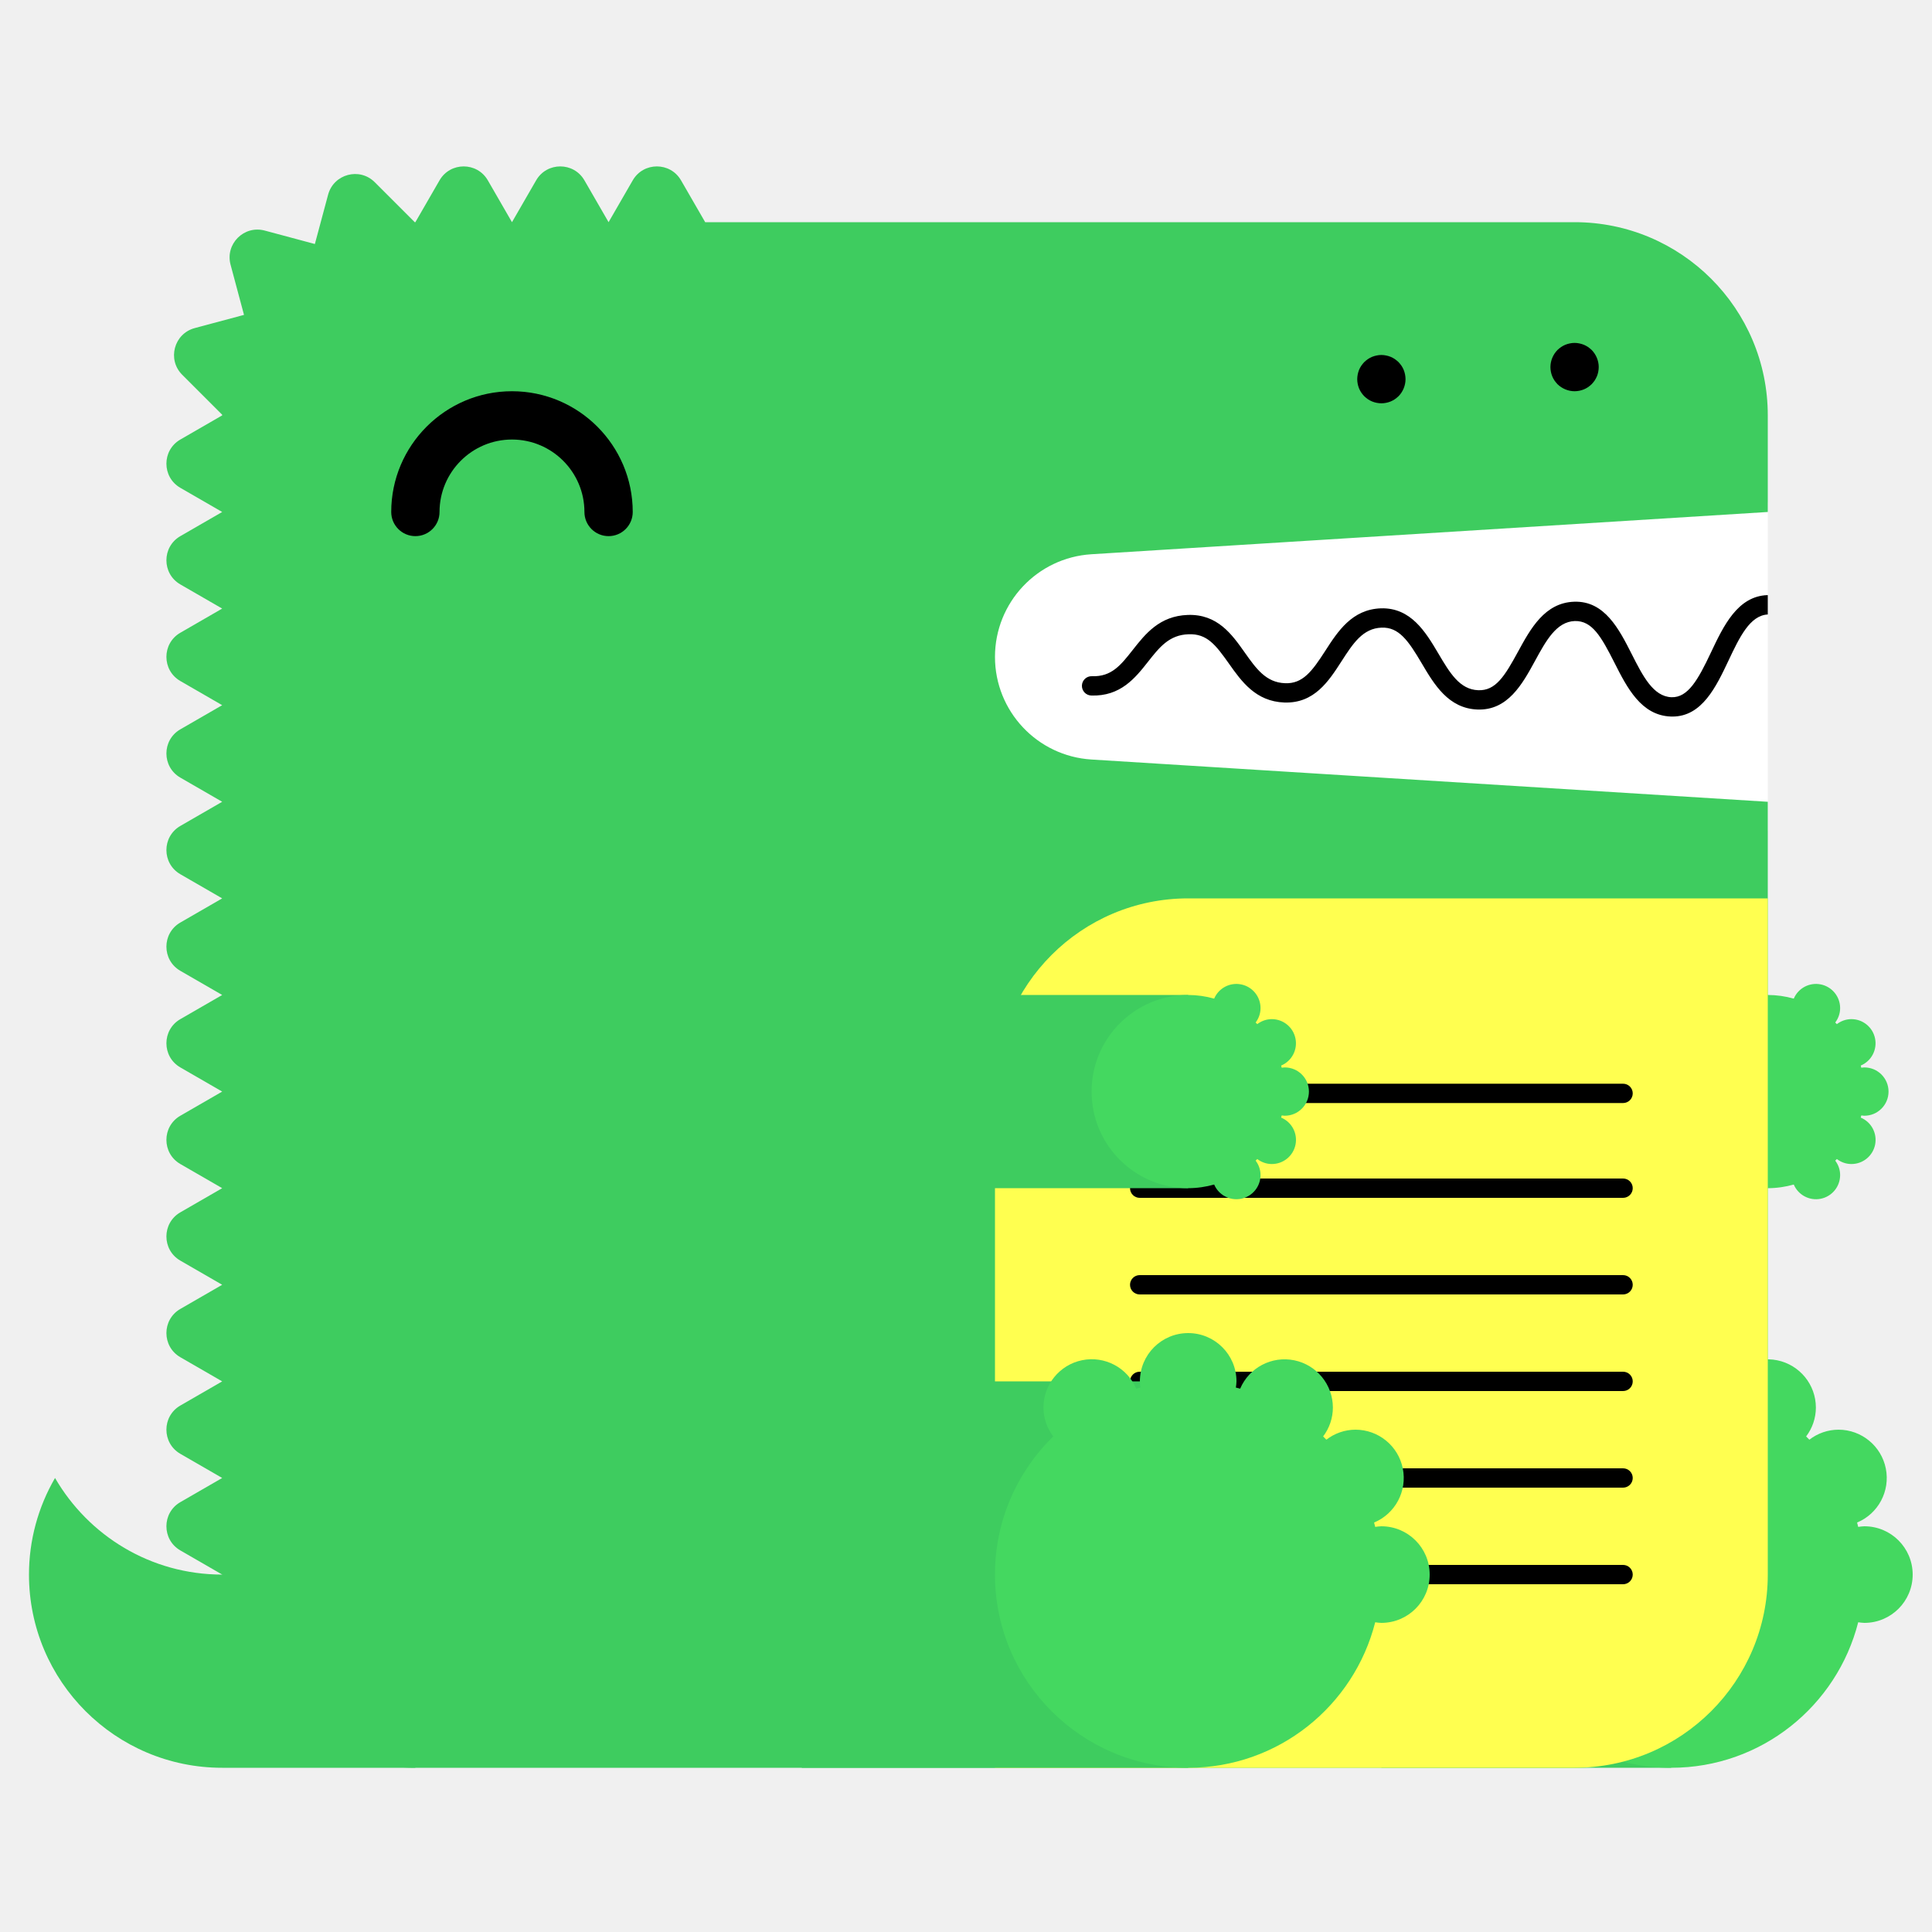
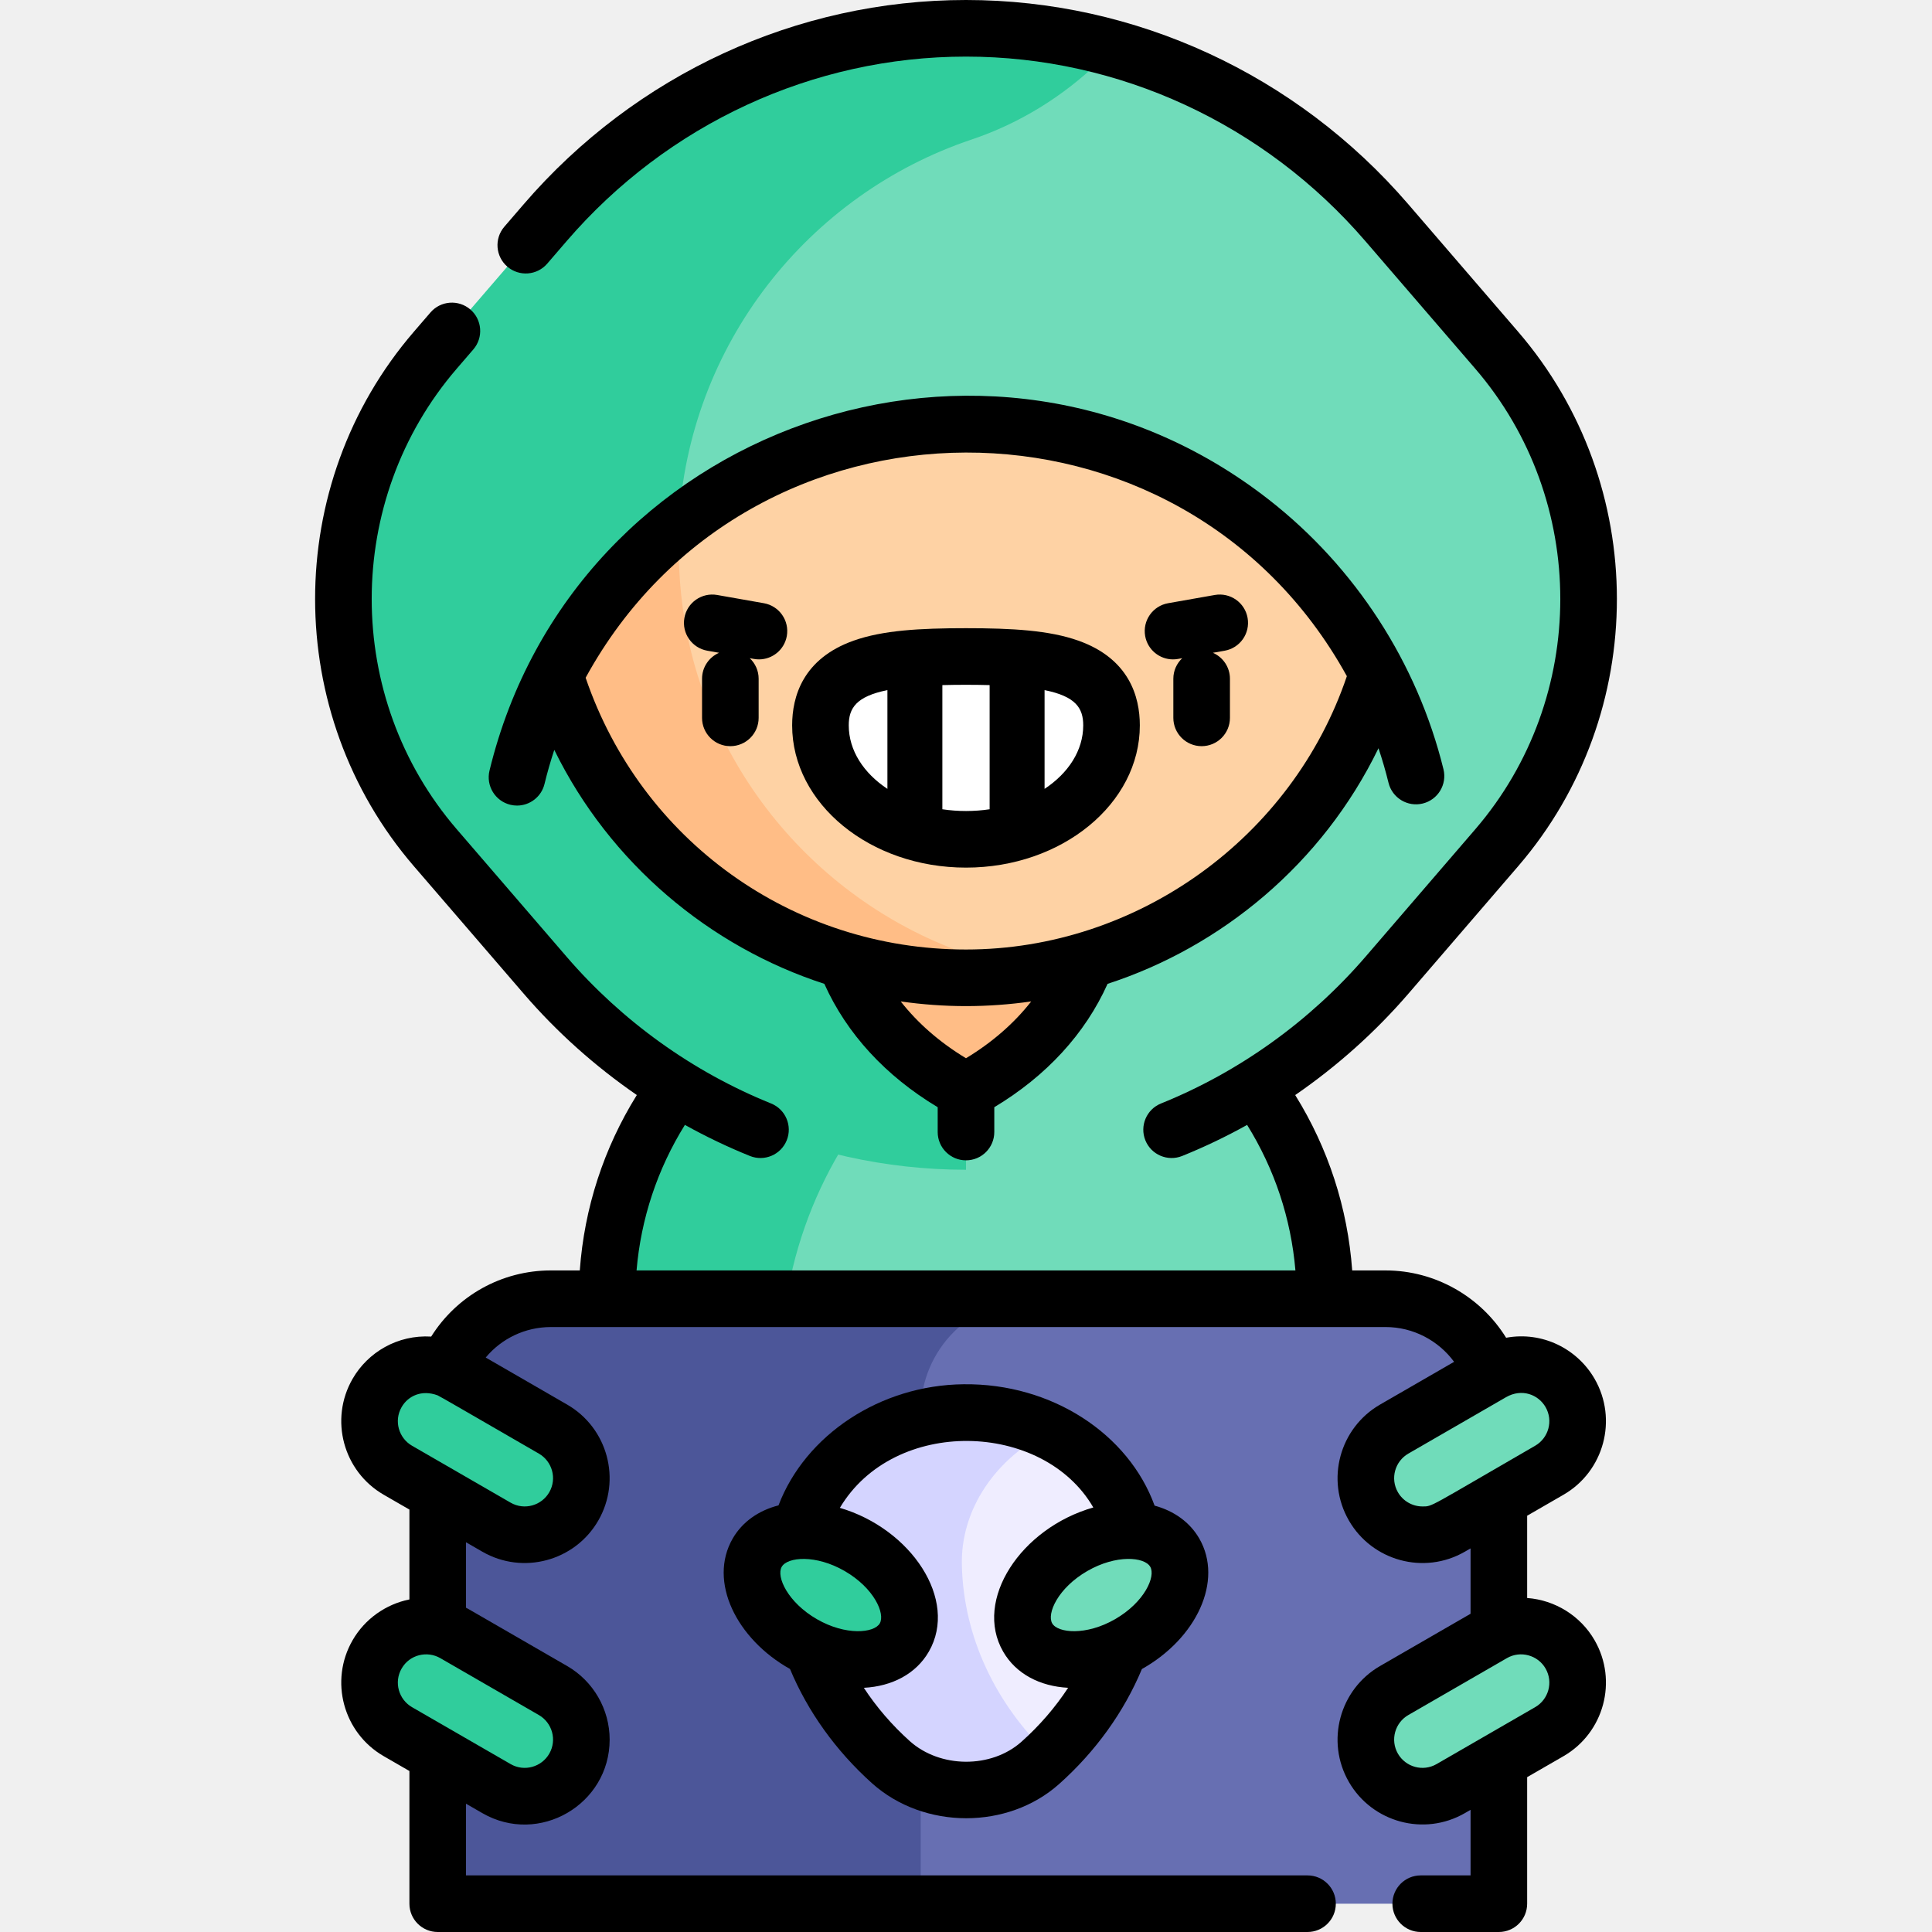
- <svg xmlns="http://www.w3.org/2000/svg" width="200" height="200" viewBox="0 0 200 200">
-   <g fill="none" fill-rule="evenodd">
-     <path fill="#FFF" d="M99 52h84v34H99z" />
-     <path d="M23 163c-7.398 0-13.843-4.027-17.303-10A19.886 19.886 0 0 0 3 163c0 11.046 8.954 20 20 20h20v-20H23z" fill="#3ECC5F" />
-     <path d="M112.98 57.376L183 53V43c0-11.046-8.954-20-20-20H73l-2.5-4.33c-1.112-1.925-3.889-1.925-5 0L63 23l-2.5-4.33c-1.111-1.925-3.889-1.925-5 0L53 23l-2.5-4.33c-1.111-1.925-3.889-1.925-5 0L43 23c-.022 0-.042.003-.065.003l-4.142-4.141c-1.57-1.571-4.252-.853-4.828 1.294l-1.369 5.104-5.192-1.392c-2.148-.575-4.111 1.389-3.535 3.536l1.39 5.193-5.102 1.367c-2.148.576-2.867 3.259-1.296 4.83l4.142 4.142c0 .021-.003.042-.003.064l-4.33 2.5c-1.925 1.111-1.925 3.889 0 5L23 53l-4.33 2.5c-1.925 1.111-1.925 3.889 0 5L23 63l-4.33 2.5c-1.925 1.111-1.925 3.889 0 5L23 73l-4.33 2.5c-1.925 1.111-1.925 3.889 0 5L23 83l-4.33 2.5c-1.925 1.111-1.925 3.889 0 5L23 93l-4.33 2.5c-1.925 1.111-1.925 3.889 0 5L23 103l-4.33 2.5c-1.925 1.111-1.925 3.889 0 5L23 113l-4.33 2.5c-1.925 1.111-1.925 3.889 0 5L23 123l-4.33 2.5c-1.925 1.111-1.925 3.889 0 5L23 133l-4.33 2.5c-1.925 1.111-1.925 3.889 0 5L23 143l-4.33 2.5c-1.925 1.111-1.925 3.889 0 5L23 153l-4.33 2.5c-1.925 1.111-1.925 3.889 0 5L23 163c0 11.046 8.954 20 20 20h120c11.046 0 20-8.954 20-20V83l-70.02-4.376A10.645 10.645 0 0 1 103 68c0-5.621 4.37-10.273 9.98-10.624" fill="#3ECC5F" />
-     <path fill="#3ECC5F" d="M143 183h30v-40h-30z" />
-     <path d="M193 158c-.219 0-.428.037-.639.064-.038-.15-.074-.301-.116-.451A5 5 0 0 0 190.32 148a4.96 4.96 0 0 0-3.016 1.036 26.531 26.531 0 0 0-.335-.336 4.955 4.955 0 0 0 1.011-2.987 5 5 0 0 0-9.599-1.959c-.148-.042-.297-.077-.445-.115.027-.211.064-.42.064-.639a5 5 0 0 0-5-5 5 5 0 0 0-5 5c0 .219.037.428.064.639-.148.038-.297.073-.445.115a4.998 4.998 0 0 0-9.599 1.959c0 1.125.384 2.151 1.011 2.987-3.717 3.632-6.031 8.693-6.031 14.3 0 11.046 8.954 20 20 20 9.339 0 17.16-6.41 19.361-15.064.211.027.42.064.639.064a5 5 0 0 0 5-5 5 5 0 0 0-5-5" fill="#44D860" />
-     <path fill="#3ECC5F" d="M153 123h30v-20h-30z" />
-     <path d="M193 115.5a2.5 2.5 0 1 0 0-5c-.109 0-.214.019-.319.032-.02-.075-.037-.15-.058-.225a2.501 2.501 0 0 0-.963-4.807c-.569 0-1.088.197-1.508.518a6.653 6.653 0 0 0-.168-.168c.314-.417.506-.931.506-1.494a2.5 2.5 0 0 0-4.8-.979A9.987 9.987 0 0 0 183 103c-5.522 0-10 4.478-10 10s4.478 10 10 10c.934 0 1.833-.138 2.69-.377a2.5 2.5 0 0 0 4.8-.979c0-.563-.192-1.077-.506-1.494.057-.055.113-.111.168-.168.42.321.939.518 1.508.518a2.5 2.5 0 0 0 .963-4.807c.021-.074.038-.15.058-.225.105.013.21.032.319.032" fill="#44D860" />
-     <path d="M63 55.5a2.5 2.5 0 0 1-2.5-2.5c0-4.136-3.364-7.5-7.5-7.5s-7.5 3.364-7.5 7.5a2.5 2.5 0 1 1-5 0c0-6.893 5.607-12.5 12.5-12.5S65.5 46.107 65.5 53a2.5 2.5 0 0 1-2.5 2.5" fill="#000" />
-     <path d="M103 183h60c11.046 0 20-8.954 20-20V93h-60c-11.046 0-20 8.954-20 20v70z" fill="#FFFF50" />
-     <path d="M168.02 124h-50.04a1 1 0 1 1 0-2h50.04a1 1 0 1 1 0 2m0 20h-50.04a1 1 0 1 1 0-2h50.04a1 1 0 1 1 0 2m0 20h-50.04a1 1 0 1 1 0-2h50.04a1 1 0 1 1 0 2m0-49.814h-50.04a1 1 0 1 1 0-2h50.04a1 1 0 1 1 0 2m0 19.814h-50.04a1 1 0 1 1 0-2h50.04a1 1 0 1 1 0 2m0 20h-50.04a1 1 0 1 1 0-2h50.04a1 1 0 1 1 0 2M183 61.611c-.012 0-.022-.006-.034-.005-3.09.105-4.552 3.196-5.842 5.923-1.346 2.85-2.387 4.703-4.093 4.647-1.889-.068-2.969-2.202-4.113-4.46-1.314-2.594-2.814-5.536-5.963-5.426-3.046.104-4.513 2.794-5.807 5.167-1.377 2.528-2.314 4.065-4.121 3.994-1.927-.07-2.951-1.805-4.136-3.813-1.321-2.236-2.848-4.75-5.936-4.664-2.994.103-4.465 2.385-5.763 4.4-1.373 2.13-2.335 3.428-4.165 3.351-1.973-.07-2.992-1.51-4.171-3.177-1.324-1.873-2.816-3.993-5.895-3.89-2.928.1-4.399 1.97-5.696 3.618-1.232 1.564-2.194 2.802-4.229 2.724a1 1 0 0 0-.072 2c3.017.101 4.545-1.8 5.872-3.487 1.177-1.496 2.193-2.787 4.193-2.855 1.926-.082 2.829 1.115 4.195 3.045 1.297 1.834 2.769 3.914 5.731 4.021 3.103.104 4.596-2.215 5.918-4.267 1.182-1.834 2.202-3.417 4.15-3.484 1.793-.067 2.769 1.35 4.145 3.681 1.297 2.197 2.766 4.686 5.787 4.796 3.125.108 4.634-2.62 5.949-5.035 1.139-2.088 2.214-4.06 4.119-4.126 1.793-.042 2.728 1.595 4.111 4.33 1.292 2.553 2.757 5.445 5.825 5.556l.169.003c3.064 0 4.518-3.075 5.805-5.794 1.139-2.41 2.217-4.68 4.067-4.773v-2z" fill="#000" />
-     <path fill="#3ECC5F" d="M83 183h40v-40H83z" />
-     <path d="M143 158c-.219 0-.428.037-.639.064-.038-.15-.074-.301-.116-.451A5 5 0 0 0 140.32 148a4.96 4.96 0 0 0-3.016 1.036 26.531 26.531 0 0 0-.335-.336 4.955 4.955 0 0 0 1.011-2.987 5 5 0 0 0-9.599-1.959c-.148-.042-.297-.077-.445-.115.027-.211.064-.42.064-.639a5 5 0 0 0-5-5 5 5 0 0 0-5 5c0 .219.037.428.064.639-.148.038-.297.073-.445.115a4.998 4.998 0 0 0-9.599 1.959c0 1.125.384 2.151 1.011 2.987-3.717 3.632-6.031 8.693-6.031 14.3 0 11.046 8.954 20 20 20 9.339 0 17.16-6.41 19.361-15.064.211.027.42.064.639.064a5 5 0 0 0 5-5 5 5 0 0 0-5-5" fill="#44D860" />
-     <path fill="#3ECC5F" d="M83 123h40v-20H83z" />
-     <path d="M133 115.5a2.5 2.5 0 1 0 0-5c-.109 0-.214.019-.319.032-.02-.075-.037-.15-.058-.225a2.501 2.501 0 0 0-.963-4.807c-.569 0-1.088.197-1.508.518a6.653 6.653 0 0 0-.168-.168c.314-.417.506-.931.506-1.494a2.5 2.5 0 0 0-4.8-.979A9.987 9.987 0 0 0 123 103c-5.522 0-10 4.478-10 10s4.478 10 10 10c.934 0 1.833-.138 2.69-.377a2.5 2.5 0 0 0 4.8-.979c0-.563-.192-1.077-.506-1.494.057-.055.113-.111.168-.168.42.321.939.518 1.508.518a2.5 2.5 0 0 0 .963-4.807c.021-.074.038-.15.058-.225.105.013.21.032.319.032" fill="#44D860" />
-     <path d="M143 41.75c-.16 0-.33-.02-.49-.05a2.52 2.52 0 0 1-.47-.14c-.15-.06-.29-.14-.431-.23-.13-.09-.259-.2-.38-.31-.109-.12-.219-.24-.309-.38s-.17-.28-.231-.43a2.619 2.619 0 0 1-.189-.96c0-.16.02-.33.05-.49.03-.16.08-.31.139-.47.061-.15.141-.29.231-.43.09-.13.2-.26.309-.38.121-.11.25-.22.38-.31.141-.09.281-.17.431-.23.149-.06.31-.11.47-.14.32-.07.65-.07.98 0 .159.03.32.08.47.14.149.06.29.14.43.23.13.09.259.2.38.31.11.12.22.25.31.38.09.14.17.28.23.43.06.16.11.31.14.47.029.16.05.33.05.49 0 .66-.271 1.31-.73 1.77-.121.11-.25.22-.38.31-.14.09-.281.17-.43.23a2.565 2.565 0 0 1-.96.19m20-1.25c-.66 0-1.3-.27-1.771-.73a3.802 3.802 0 0 1-.309-.38c-.09-.14-.17-.28-.231-.43a2.619 2.619 0 0 1-.189-.96c0-.66.27-1.3.729-1.77.121-.11.25-.22.38-.31.141-.09.281-.17.431-.23.149-.06.31-.11.47-.14.32-.07.66-.07.98 0 .159.03.32.08.47.14.149.06.29.14.43.23.13.09.259.2.38.31.459.47.73 1.11.73 1.77 0 .16-.021.33-.05.49-.03.16-.08.32-.14.47-.07.15-.14.29-.23.43-.09.13-.2.26-.31.38-.121.11-.25.22-.38.31-.14.09-.281.17-.43.23a2.565 2.565 0 0 1-.96.19" fill="#000" />
+ <svg xmlns="http://www.w3.org/2000/svg" id="Capa_1" enable-background="new 0 0 512 512" height="512" viewBox="0 0 512 512" width="512">
+   <g>
+     <g>
+       <g>
+         <path d="m343.243 306.292c-14.87-34.103-48.718-57.243-87.245-57.244h-.001c-11.191 0-21.962 1.953-31.979 5.545l-15.585 20.792v68.793h47.565 95.129c0-13.46-2.819-26.27-7.884-37.886z" fill="#70dcba" />
+         <path d="m168.753 306.293c-5.065 11.615-7.884 24.426-7.884 37.885h47.564c2.442-14.96 7.834-28.952 15.586-41.342v-48.24c-24.661 8.836-44.758 27.597-55.266 51.697z" fill="#30cd9c" />
+       </g>
+       <g>
+         <path d="m396.634 92.804-29.139-33.827c-19.656-22.818-45.12-38.571-72.725-46.203l-38.771 14.451v282.775h.044.002c42.655 0 83.327-18.823 111.585-51.642l29.019-33.703c32.46-37.699 32.48-94.128-.015-131.851z" fill="#70dcba" />
+         <path d="m255.998 7.5c-42.673 0-83.309 18.76-111.487 51.47l-29.147 33.834c-32.47 37.691-32.501 94.128.002 131.856l29.119 33.798c28.207 32.74 68.848 51.526 111.504 51.542h.01v-272.614c15.012-4.755 28.317-13.342 38.771-24.612-12.874-3.559-26.068-5.274-38.772-5.274z" fill="#30cd9c" />
+       </g>
+       <path d="m255.998 237.383-31.983 17.2c5.616 14.729 16.849 26.394 31.983 34.486 15.133-8.092 26.349-19.759 31.965-34.486h.001z" fill="#ffbd86" />
+       <g>
+         <path d="m274.897 32.63h-21.781c-14.481 0-28.159 6.655-37.095 18.05l-74.052 94.421 74.052 94.421c8.937 11.395 22.614 18.044 37.095 18.044h21.781c54.033-9.031 95.13-55.968 95.13-112.465 0-56.538-41.147-103.466-95.13-112.471z" fill="#fed2a4" />
+         <path d="m179.878 145.101c0-56.538 41.04-103.465 95.019-112.471-6.148-1.026-12.461-1.559-18.9-1.559-62.975 0-114.028 51.053-114.028 114.03 0 62.975 51.053 114.028 114.028 114.028 6.44 0 12.752-.538 18.9-1.563-43.406-7.242-78.512-39.003-90.601-80.563-2.944-10.124-4.418-20.828-4.418-31.902z" fill="#ffbd86" />
+       </g>
+       <g>
+         <path d="m291.417 16.201-111.383 41.126-.156 81.602c20.933-16.611 47.452-26.414 75.738-26.554 56.745-.28 106.139 38.397 119.638 93.281 9.274-18.183 14.51-38.756 14.51-60.529 0-61.482-41.727-113.394-98.347-128.926z" fill="#70dcba" />
+         <path d="m257.477 36.978c12.71-4.268 24.315-11.456 33.94-20.777-11.258-3.088-23.195-4.772-35.42-4.772-73.706 0-133.671 59.965-133.671 133.673 0 21.913 5.301 42.612 14.687 60.881 6.612-27.235 22.015-50.534 42.864-67.079 2.549-47.562 34.301-87.385 77.6-101.926z" fill="#30cd9c" />
+       </g>
+     </g>
+     <path d="m276.822 175.223-7.281 2.997-7.28-4.181c-3.697-.082-8.818-.082-12.526 0l-7.28 4.181-7.282-2.997c-10.674 1.846-17.745 6.328-17.745 17.003 0 10.673 7.073 20.048 17.745 25.42l7.282.004 7.28 4.378c2.038.26 4.13.399 6.263.399s4.224-.139 6.263-.399l7.28-4.378 7.281-.004c10.672-5.372 17.745-14.747 17.745-25.42 0-10.674-7.071-15.157-17.745-17.003z" fill="#fff" />
+     <path d="m367.211 344.179h-113.213l-30 30v110.321l20 20h153.213v-130.321c0-16.569-13.432-30-30-30z" fill="#676fb2" />
+     <path d="m273.998 344.179h-128c-16.569 0-30 13.431-30 30v130.321h128v-130.321c0-16.569 13.431-30 30-30z" fill="#4c5699" />
+     <g fill="#30cd9c">
+       <path d="m105.434 389.626 26.128 15.085c2.362 1.364 4.941 2.012 7.486 2.012 5.184 0 10.227-2.69 13.004-7.502 4.142-7.174 1.684-16.348-5.49-20.49l-26.128-15.085c-7.176-4.145-16.35-1.685-20.49 5.49-4.142 7.175-1.684 16.348 5.49 20.49z" />
+       <path d="m146.562 448.013-26.128-15.085c-7.176-4.144-16.35-1.684-20.49 5.49-4.142 7.174-1.684 16.348 5.49 20.49l26.128 15.085c2.362 1.364 4.941 2.012 7.486 2.012 5.184 0 10.227-2.69 13.004-7.502 4.142-7.174 1.684-16.348-5.49-20.49z" />
+     </g>
+     <g fill="#70dcba">
+       <path d="m410.591 389.626-26.128 15.085c-2.362 1.364-4.941 2.012-7.486 2.012-5.184 0-10.227-2.69-13.004-7.502-4.142-7.174-1.684-16.348 5.49-20.49l26.128-15.085c7.176-4.145 16.35-1.685 20.49 5.49 4.142 7.175 1.684 16.348-5.49 20.49z" />
+       <path d="m369.463 448.013 26.128-15.085c7.176-4.144 16.35-1.684 20.49 5.49 4.142 7.174 1.684 16.348-5.49 20.49l-26.128 15.085c-2.362 1.364-4.941 2.012-7.486 2.012-5.184 0-10.227-2.69-13.004-7.502-4.142-7.174-1.684-16.348 5.49-20.49z" />
+     </g>
+     <g>
+       <g>
+         <path d="m278.116 379.359h-34.119v85.715h33.947c14.409-13.834 23.058-32.068 23.058-51.897 0-14.51-9.226-27.15-22.886-33.818z" fill="#efedff" />
+         <path d="m278.116 379.359c-6.682-3.262-14.42-5.102-22.667-5.017-25.018.257-44.945 18.848-44.437 40.435.472 20.051 9.79 38.48 25.068 52.204 10.794 9.696 28.781 9.859 39.615.196.769-.686 1.511-1.394 2.25-2.104-14.063-13.503-22.589-31.155-23.039-50.296-.352-14.935 9.081-28.43 23.21-35.418z" fill="#d4d4ff" />
+       </g>
+       <g>
+         <ellipse cx="291.837" cy="422.715" fill="#70dcba" rx="22.5" ry="14.866" transform="matrix(.866 -.5 .5 .866 -172.259 202.551)" />
+         <ellipse cx="220.159" cy="422.715" fill="#30cd9c" rx="14.866" ry="22.5" transform="matrix(.5 -.866 .866 .5 -256.002 402.021)" />
+       </g>
+     </g>
+     <path d="m276.822 175.223-7.281 2.997-7.28-4.181c-3.697-.082-8.818-.082-12.526 0l-7.28 4.181-7.282-2.997c-10.674 1.846-17.745 6.328-17.745 17.003 0 10.673 7.073 20.048 17.745 25.42l7.282.004 7.28 4.378c2.038.26 4.13.399 6.263.399s4.224-.139 6.263-.399l7.28-4.378 7.281-.004c10.672-5.372 17.745-14.747 17.745-25.42 0-10.674-7.071-15.157-17.745-17.003z" fill="#fff" />
+     <g>
+       <path d="m135.244 213.271c.595.145 1.19.214 1.775.214 3.38 0 6.45-2.302 7.282-5.732.744-3.066 1.615-6.074 2.59-9.027 14.757 30.102 41.254 52.17 71.568 62.003 5.929 13.213 16.211 24.399 30.039 32.694v6.577c0 4.142 3.358 7.5 7.5 7.5s7.5-3.358 7.5-7.5v-6.579c13.815-8.289 24.091-19.475 30.021-32.694 30.06-9.753 56.899-31.742 71.793-62.435 1.001 2.993 1.894 6.044 2.659 9.156.989 4.022 5.051 6.48 9.074 5.491 4.022-.989 6.481-5.052 5.492-9.074-6.936-28.198-23.373-53.574-46.285-71.455-74.34-58.017-184.293-19.783-206.527 71.803-.977 4.025 1.494 8.08 5.519 9.058zm120.754 67.173c-6.971-4.215-12.783-9.292-17.296-15.052 5.685.806 11.456 1.237 17.296 1.237 5.835 0 11.603-.431 17.284-1.237-4.511 5.763-10.319 10.839-17.284 15.052zm100.934-101.25c-14.47 42.795-55.531 72.436-100.935 72.436-45.937 0-86.056-28.82-100.798-72.021 43.347-79.247 157.999-79.753 201.733-.415z" />
+       <path d="m414.342 396.122c10.717-6.188 14.46-19.952 8.236-30.734-4.585-7.944-13.822-12.631-23.442-10.872-6.741-10.897-18.808-17.837-31.925-17.837h-8.864c-1.195-16.547-6.336-32.376-15.104-46.477 11.094-7.636 21.242-16.697 30.07-26.949l29.02-33.703c34.913-40.547 34.854-101.159-.017-141.64l-29.139-33.827c-29.606-34.371-72.316-54.083-117.18-54.083-44.858 0-87.564 19.709-117.168 54.074l-5.173 6.005c-2.704 3.138-2.351 7.874.787 10.578 3.138 2.703 7.873 2.352 10.577-.787l5.173-6.005c26.753-31.054 65.317-48.865 105.805-48.865 40.493 0 79.06 17.813 105.814 48.872l29.139 33.827c30.078 34.916 30.036 87.197.015 122.063l-29.02 33.703c-14.733 17.112-33.498 30.587-54.265 38.968-3.841 1.55-5.698 5.921-4.148 9.762 1.551 3.841 5.921 5.698 9.762 4.148 5.895-2.379 11.641-5.135 17.205-8.228 7.287 11.722 11.638 24.842 12.801 38.563h-174.607c1.164-13.726 5.519-26.849 12.812-38.57 5.57 3.095 11.323 5.854 17.226 8.234 3.841 1.549 8.211-.308 9.761-4.15 1.549-3.841-.309-8.211-4.15-9.761-20.742-8.366-39.476-21.807-54.176-38.87l-29.119-33.798c-30.085-34.922-30.028-87.21-.002-122.065l4.394-5.101c2.704-3.138 2.351-7.874-.787-10.577-3.139-2.704-7.875-2.351-10.577.787l-4.394 5.101c-34.933 40.55-34.867 101.17.002 141.646l29.119 33.798c8.795 10.208 18.906 19.232 29.962 26.842-8.774 14.099-13.919 29.93-15.114 46.483h-7.652c-13.071 0-24.944 6.722-31.729 17.53-8.903-.529-16.764 4.148-20.82 11.177-6.233 10.798-2.465 24.559 8.235 30.735l6.814 3.934v23.814c-6.263 1.269-11.8 5.168-15.049 10.798-6.233 10.798-2.465 24.559 8.235 30.735l6.814 3.934v35.166c0 4.142 3.358 7.5 7.5 7.5h230.508c4.143 0 7.5-3.358 7.5-7.5s-3.357-7.5-7.5-7.5h-223.009v-19.002l4.313 2.49c15.039 8.686 33.753-2.307 33.753-19.471 0-8.021-4.312-15.493-11.252-19.499-29.289-16.91-25.814-14.919-26.814-15.452v-17.35l4.313 2.49c10.777 6.224 24.551 2.483 30.736-8.235 6.233-10.798 2.465-24.559-8.235-30.735-11.308-6.529-17.962-10.385-21.594-12.477 4.2-5.043 10.472-8.08 17.281-8.08h221.213c7.256 0 13.964 3.546 18.14 9.219l-19.637 11.338c-10.662 6.156-14.489 19.9-8.235 30.735 6.156 10.663 19.9 14.491 30.735 8.236l1.497-.864v17.321l-23.997 13.855c-10.662 6.156-14.489 19.9-8.235 30.735 6.156 10.663 19.9 14.491 30.735 8.236l1.497-.864v17.374h-13.205c-4.143 0-7.5 3.358-7.5 7.5s3.357 7.5 7.5 7.5h20.705c4.143 0 7.5-3.358 7.5-7.5v-33.536l9.631-5.56c10.717-6.188 14.461-19.952 8.235-30.735-3.73-6.462-10.472-10.641-17.866-11.183v-21.803zm-271.53 58.386c3.504 2.023 4.86 6.581 2.745 10.246-2.02 3.5-6.579 4.861-10.245 2.744l-26.128-15.085c-3.502-2.021-4.861-6.58-2.744-10.246 2.157-3.738 6.812-4.726 10.244-2.744zm0-69.282c3.504 2.023 4.86 6.581 2.745 10.246-2.02 3.5-6.579 4.861-10.245 2.744l-26.128-15.085c-3.496-2.018-4.865-6.574-2.744-10.246 1.711-2.965 5.325-4.67 9.531-3.104.874.406 7.176 4.092 26.841 15.445zm266.775 56.941c2.107 3.652.772 8.215-2.745 10.246l-26.128 15.085c-3.658 2.111-8.219.765-10.244-2.744-2.112-3.658-.767-8.22 2.744-10.247l26.128-15.085c.001 0 .002-.001.003-.001 3.59-2.073 8.191-.807 10.242 2.746zm-32.61-42.943c-2.679 0-5.173-1.438-6.508-3.751-2.112-3.658-.767-8.22 2.744-10.247l25.892-14.949c4.2-2.422 8.575-.695 10.481 2.609 2.107 3.652.772 8.215-2.745 10.246-28.521 16.466-27.156 16.092-29.864 16.092z" />
+       <path d="m187.453 172.447 3.113.549c-2.657 1.154-4.517 3.798-4.517 6.88v10.366c0 4.142 3.358 7.5 7.5 7.5s7.5-3.358 7.5-7.5v-10.366c0-2.148-.908-4.08-2.355-5.447l1.134.2c.441.078.878.115 1.311.115 3.571 0 6.736-2.561 7.377-6.199.719-4.079-2.005-7.969-6.084-8.688l-12.375-2.182c-4.079-.717-7.969 2.004-8.688 6.084-.719 4.079 2.005 7.969 6.084 8.688z" />
+       <path d="m310.857 174.744c.432 0 .871-.038 1.311-.115l1.134-.2c-1.447 1.367-2.355 3.299-2.355 5.447v10.366c0 4.142 3.358 7.5 7.5 7.5s7.5-3.358 7.5-7.5v-10.366c0-3.081-1.86-5.726-4.517-6.88l3.113-.549c4.08-.719 6.803-4.609 6.083-8.688s-4.608-6.801-8.688-6.084l-12.375 2.182c-4.079.719-6.803 4.609-6.084 8.688.642 3.639 3.806 6.199 7.378 6.199z" />
+       <path d="m255.998 229.927c25.403 0 46.069-16.913 46.069-37.701 0-7.604-2.826-17.669-16.289-22.447-7.719-2.739-17.488-3.301-29.781-3.301s-22.062.562-29.781 3.301c-13.463 4.777-16.289 14.843-16.289 22.447.002 20.788 20.668 37.701 46.071 37.701zm31.069-37.701c0 6.669-3.957 12.675-10.245 16.832v-26.168c8.272 1.661 10.245 4.78 10.245 9.336zm-24.806-10.667v32.904c-4.074.612-8.364.625-12.526 0v-32.904c1.942-.053 4.018-.081 6.263-.081s4.321.029 6.263.081zm-27.087 1.331v26.167c-6.288-4.157-10.245-10.163-10.245-16.832 0-4.555 1.973-7.675 10.245-9.335z" />
+       <path d="m305.98 399.01c-6.856-18.921-27.154-32.446-50.608-32.168-22.151.228-41.947 13.452-49.058 32.097-5.335 1.366-9.62 4.419-12.135 8.776-6.573 11.384.988 26.637 15.181 34.585 4.69 11.259 12.146 21.672 21.708 30.261 6.892 6.191 15.951 9.291 24.993 9.291 8.927 0 17.838-3.023 24.625-9.077 9.656-8.612 17.189-19.095 21.929-30.463 14.447-8.099 21.679-23.38 15.202-34.596-2.466-4.273-6.641-7.3-11.837-8.706zm-98.811 16.204c1.509-2.611 9.005-3.306 16.673 1.121 7.799 4.504 10.795 11.302 9.307 13.879-1.483 2.569-8.989 3.315-16.673-1.121-7.669-4.426-10.833-11.235-9.307-13.879zm63.533 46.366c-8 7.136-21.56 7.053-29.611-.178-4.724-4.243-8.816-9.006-12.166-14.115 7.478-.392 13.818-3.688 17.214-9.571 7.944-13.758-4.728-32.587-23.564-38.119 14.357-24.162 53.854-23.081 67.162-.1-19.147 5.46-31.802 24.5-23.881 38.219 3.394 5.879 9.73 9.174 17.205 9.569-3.398 5.187-7.556 10.012-12.359 14.295zm24.817-32.486c-7.738 4.462-15.205 3.662-16.673 1.121-1.488-2.577 1.508-9.375 9.307-13.879 7.638-4.408 15.147-3.765 16.674-1.121 1.488 2.576-1.507 9.376-9.308 13.879z" />
+     </g>
  </g>
</svg>
